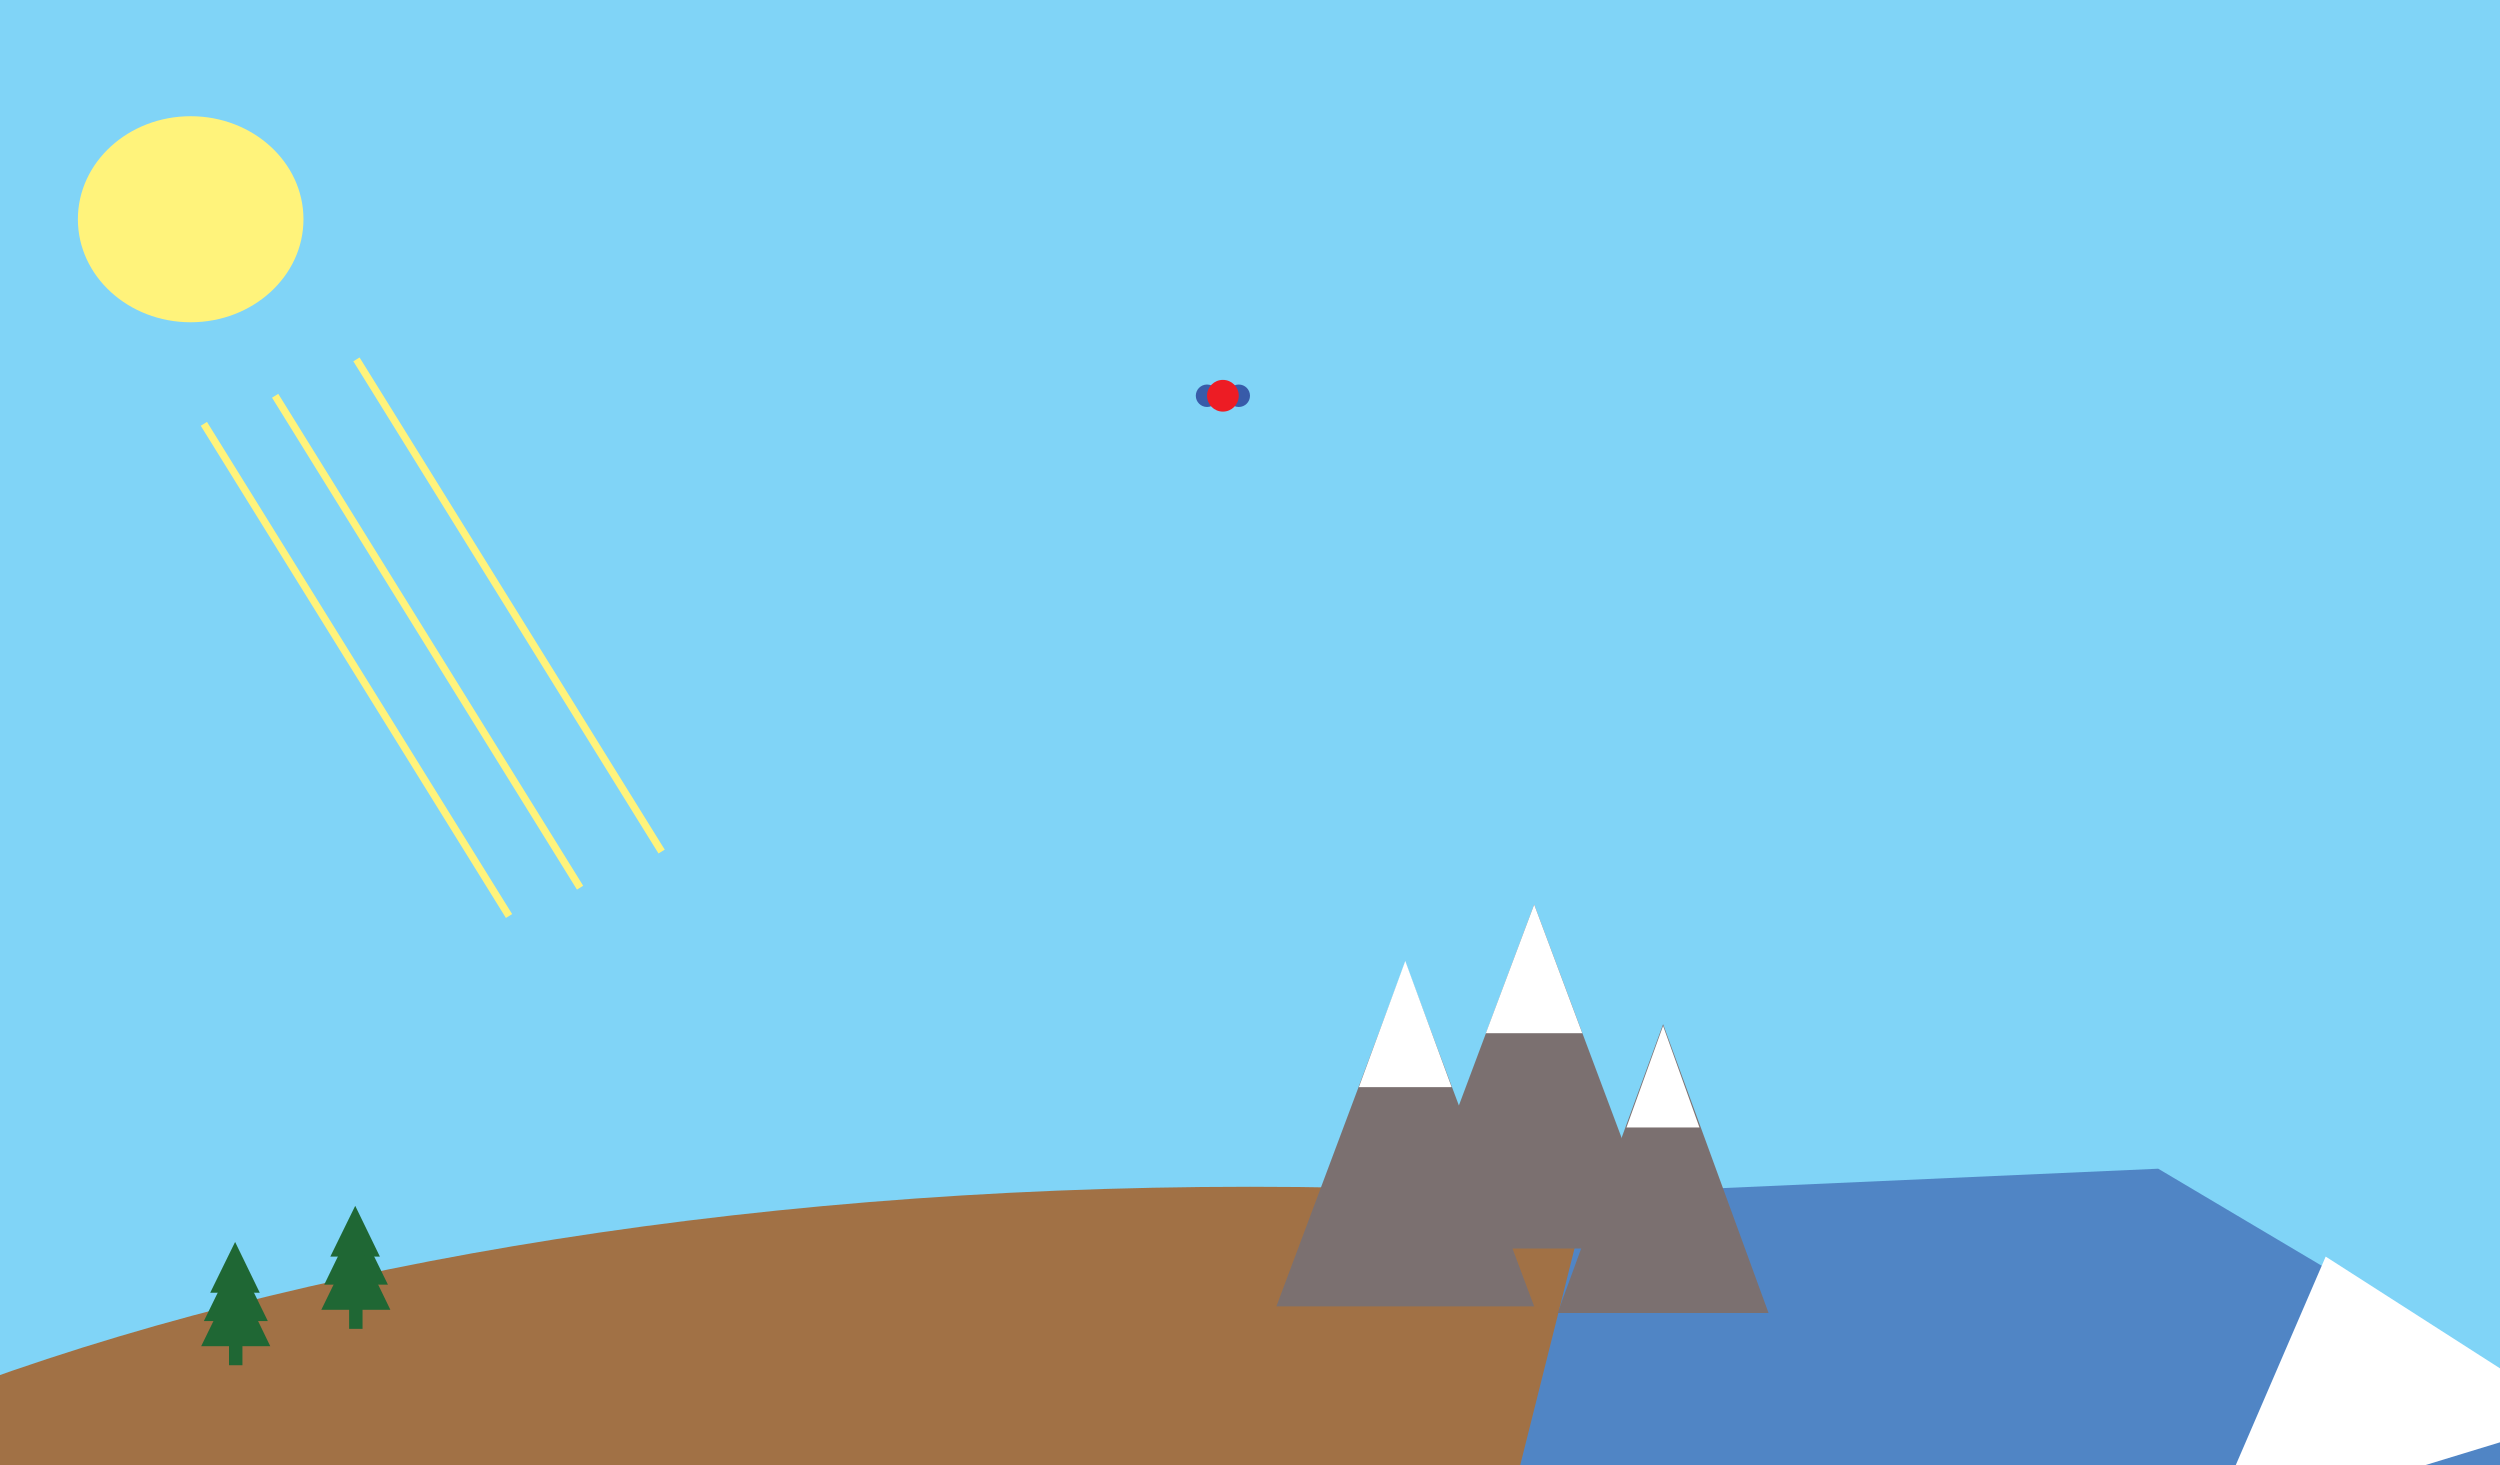
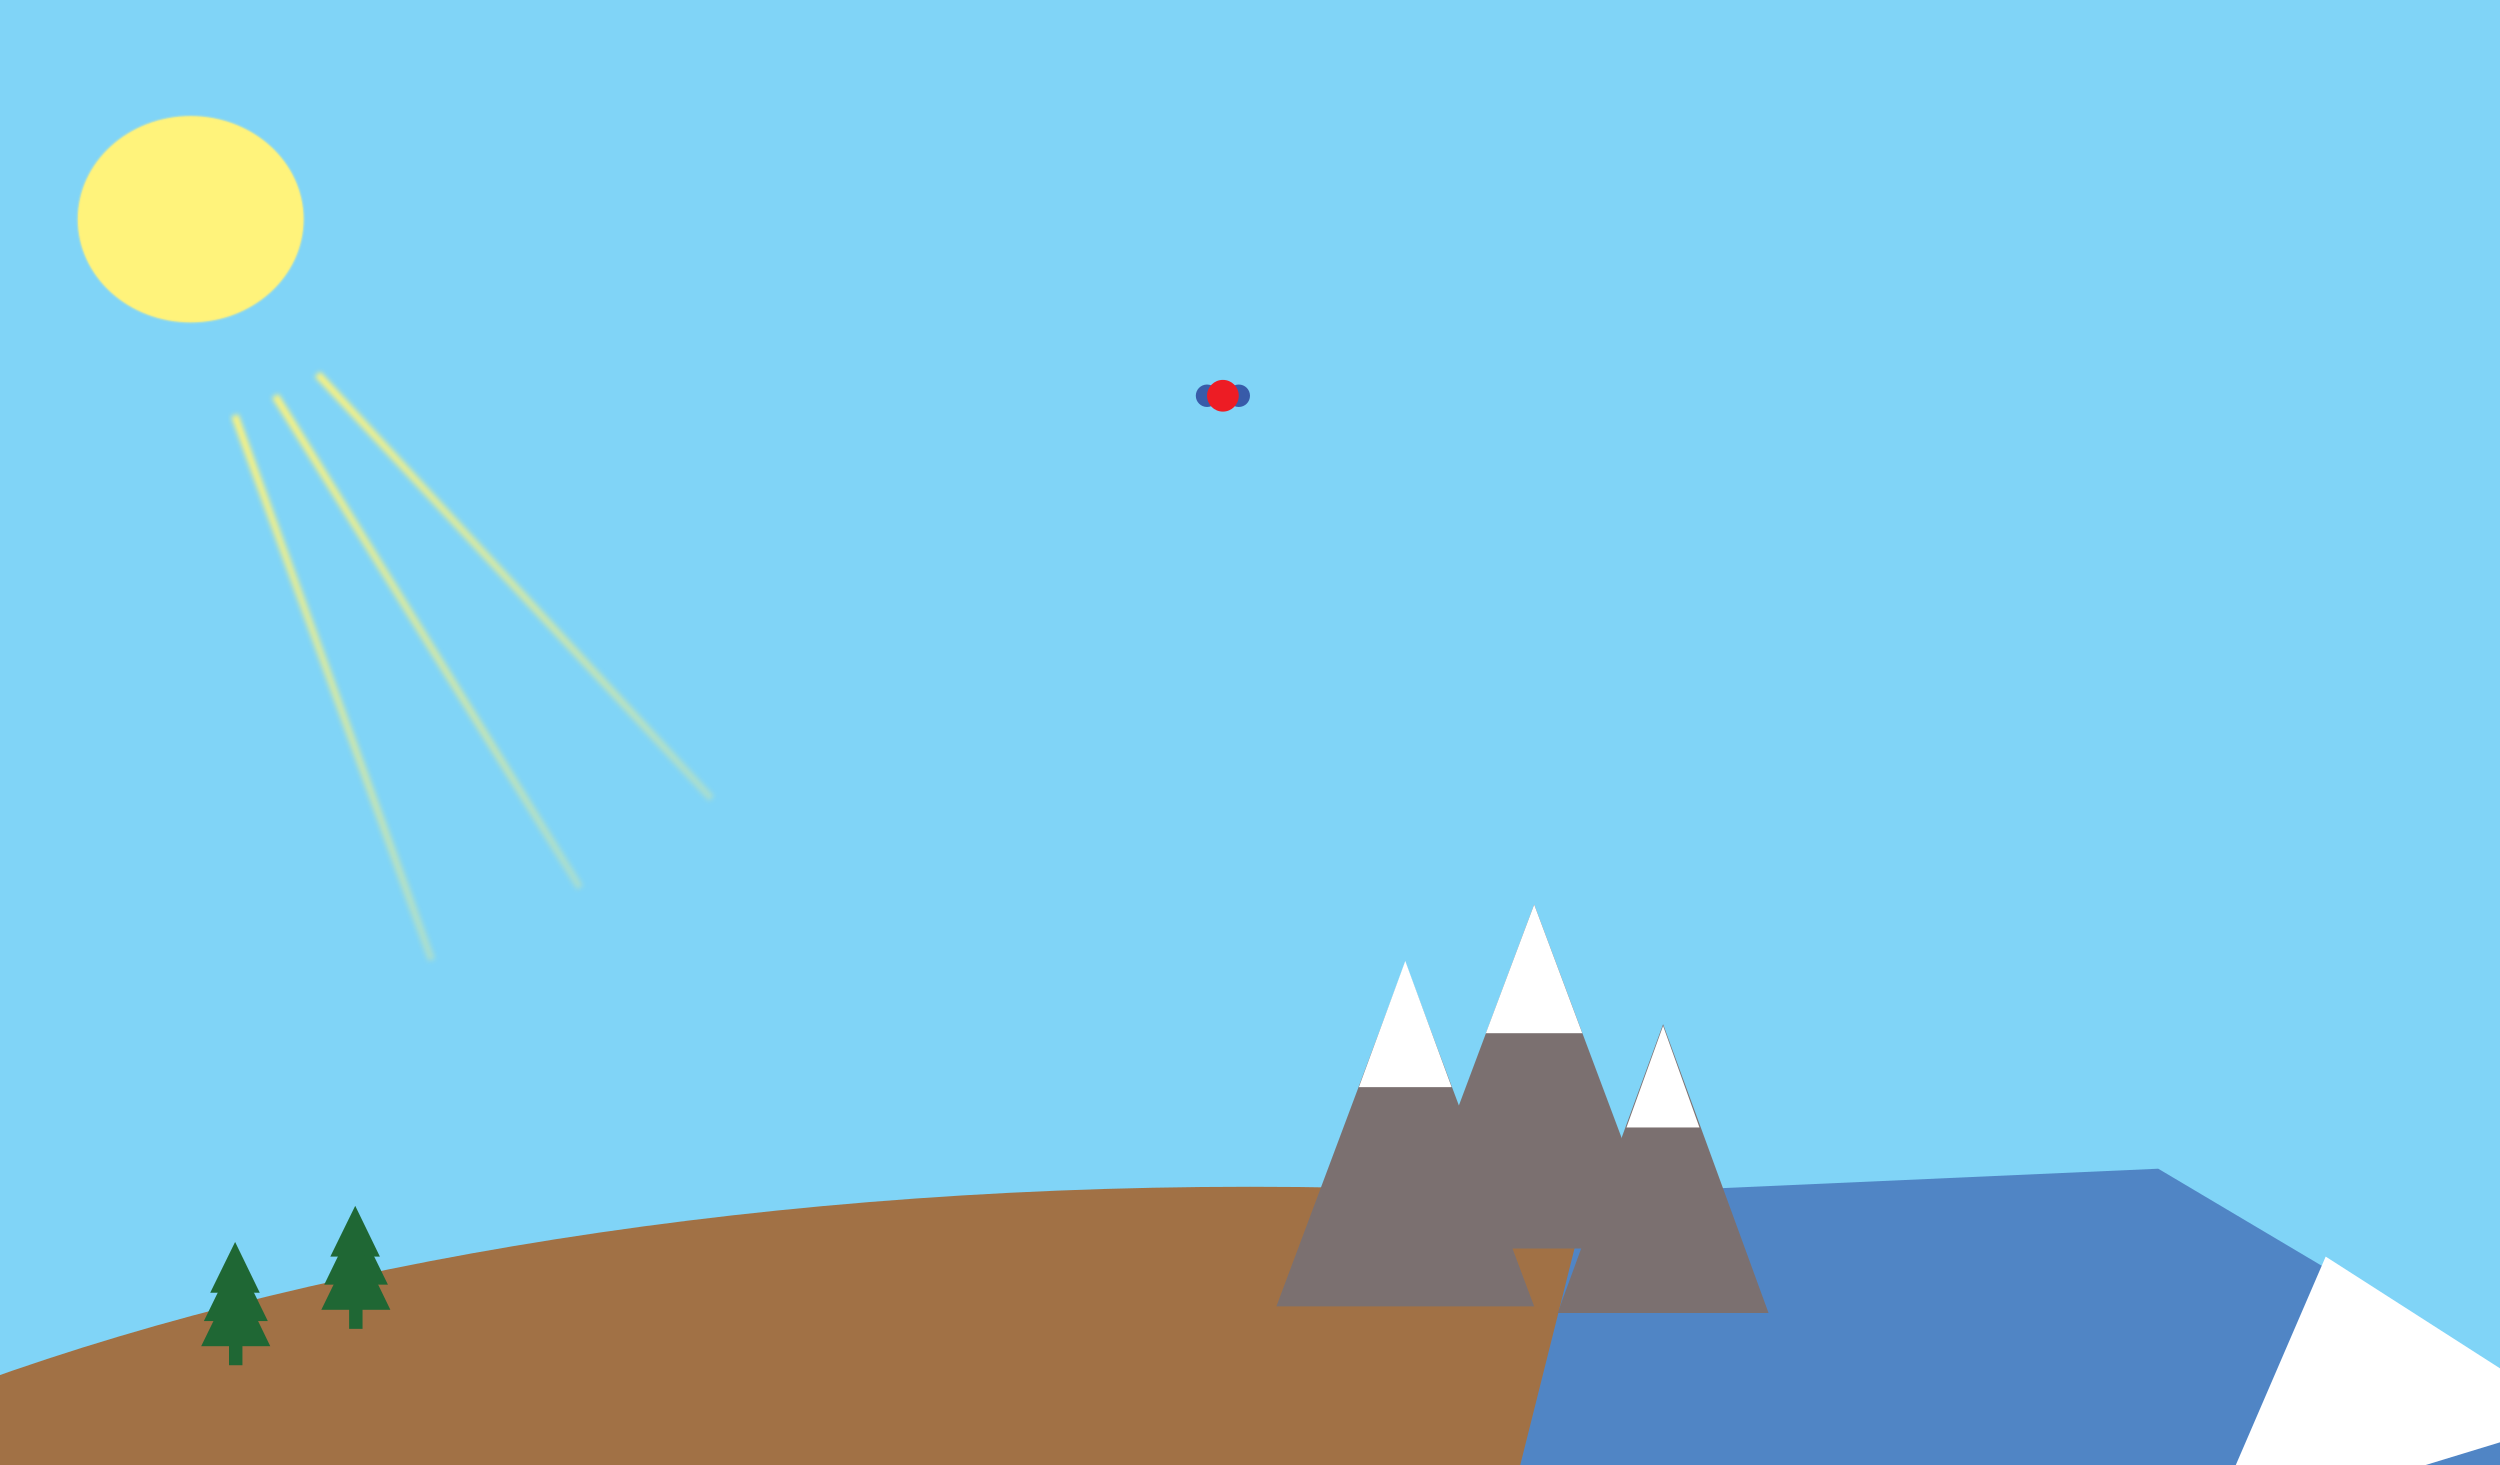
- <svg xmlns="http://www.w3.org/2000/svg" version="1.1" baseProfile="tiny" id="model-1" x="0px" y="0px" viewBox="0 0 1024 600" xml:space="preserve">
+ <svg xmlns="http://www.w3.org/2000/svg" xmlns:xlink="http://www.w3.org/1999/xlink" version="1.1" id="model-1" x="0px" y="0px" viewBox="0 0 1024 600" xml:space="preserve">
+   <defs id="defs53">
+     <linearGradient id="linearGradient884">
+       <stop style="stop-color:#fff37b;stop-opacity:1" offset="0" id="stop880" />
+       <stop style="stop-color:#fff37b;stop-opacity:0.285" offset="1" id="stop882" />
+     </linearGradient>
+     <linearGradient xlink:href="#linearGradient884" id="linearGradient886" x1="107.852" y1="155.132" x2="241.309" y2="370.115" gradientUnits="userSpaceOnUse" />
+     <filter style="color-interpolation-filters:sRGB" id="filter944" x="-0.013" width="1.027" y="-0.011" height="1.022">
+       <feGaussianBlur stdDeviation="1.039" id="feGaussianBlur946" />
+     </filter>
+     <filter style="color-interpolation-filters:sRGB" id="filter952" x="-0.011" width="1.023" y="-0.013" height="1.025">
+       <feGaussianBlur stdDeviation="0.442" id="feGaussianBlur954" />
+     </filter>
+     <linearGradient xlink:href="#linearGradient884" id="linearGradient956" gradientUnits="userSpaceOnUse" x1="107.852" y1="155.132" x2="241.309" y2="370.115" />
+     <linearGradient xlink:href="#linearGradient884" id="linearGradient958" gradientUnits="userSpaceOnUse" x1="107.852" y1="155.132" x2="241.309" y2="370.115" />
+   </defs>
  <rect id="sky" fill="#80D4F7" width="1024" height="600" />
  <ellipse id="ground" fill="#A17145" cx="512" cy="795.1" rx="774.7" ry="309" />
-   <ellipse id="sun" fill="#FFF37B" cx="78.1" cy="89.8" rx="46.2" ry="42.2" />
+   <ellipse id="sun" fill="#FFF37B" cx="78.1" cy="89.8" rx="46.2" ry="42.2" style="stroke:#fff37b;stroke-opacity:0.286;filter:url(#filter952)" />
  <g id="tree-2">
-     <path fill="#1F6734" d="M96.3,508.7l10.1,20.8H86.1L96.3,508.7z" />
-     <path fill="#1F6734" d="M96.6,514.3l13.1,26.8H83.5L96.6,514.3z" />
-     <path fill="#1F6734" d="M96.6,522.3l14.1,29.1H82.4L96.6,522.3z" />
-     <rect x="93.8" y="550" fill="#1F6734" width="5.5" height="9.2" />
+     <path fill="#1F6734" d="M96.3,508.7l10.1,20.8H86.1L96.3,508.7z" id="path13" />
+     <path fill="#1F6734" d="M96.6,514.3l13.1,26.8H83.5L96.6,514.3z" id="path15" />
+     <path fill="#1F6734" d="M96.6,522.3l14.1,29.1H82.4L96.6,522.3z" id="path17" />
+     <rect x="93.8" y="550" fill="#1F6734" width="5.5" height="9.2" id="rect19" />
  </g>
  <g id="tree-1">
-     <path fill="#1F6734" d="M145.5,493.9l10.1,20.8h-20.3L145.5,493.9z" />
-     <path fill="#1F6734" d="M145.8,499.4l13.1,26.8h-26.1L145.8,499.4z" />
-     <path fill="#1F6734" d="M145.8,507.4l14.1,29.1h-28.3L145.8,507.4z" />
-     <rect x="143" y="535.1" fill="#1F6734" width="5.5" height="9.2" />
+     <path fill="#1F6734" d="M145.5,493.9l10.1,20.8h-20.3L145.5,493.9z" id="path22" />
+     <path fill="#1F6734" d="M145.8,499.4l13.1,26.8h-26.1L145.8,499.4z" id="path24" />
+     <path fill="#1F6734" d="M145.8,507.4l14.1,29.1h-28.3L145.8,507.4z" id="path26" />
+     <rect x="143" y="535.1" fill="#1F6734" width="5.5" height="9.2" id="rect28" />
  </g>
  <path id="ocean" fill="#5085C5" d="M819,738.1l233.5-10.4L1085,598l-201-119.3l-233.5,10.4l-32.5,129.7L819,738.1z" />
  <path id="icesheet-1" fill="#FFFFFF" d="M952.6,514.7L1056,581L904,627.4L952.6,514.7z" />
-   <g id="sunrays-in">
-     <line id="sunray-1" fill="none" stroke="#FFF37B" stroke-width="3" x1="83.5" y1="173.6" x2="208.5" y2="375.2" />
-     <line id="sunray-3" fill="none" stroke="#FFF37B" stroke-width="3" x1="112.7" y1="162.1" x2="237.6" y2="363.6" />
-     <line id="sunray-2" fill="none" stroke="#FFF37B" stroke-width="3" x1="146" y1="147.2" x2="271" y2="348.8" />
+   <g id="sunrays-in" style="stroke:url(#linearGradient886);opacity:1;filter:url(#filter944)">
+     <line id="sunray-1" fill="none" stroke="#FFF37B" stroke-width="3" x1="96.164" y1="170.134" x2="176.82" y2="393.208" style="stroke:url(#linearGradient958)" />
+     <line id="sunray-3" fill="none" stroke="#FFF37B" stroke-width="3" x1="112.7" y1="162.1" x2="237.6" y2="363.6" style="stroke:url(#linearGradient886)" />
+     <line id="sunray-2" fill="none" stroke="#FFF37B" stroke-width="3" x1="130.043" y1="153.248" x2="291.431" y2="327.091" style="stroke:url(#linearGradient956)" />
  </g>
  <path id="mountain-1" fill="#7B7070" d="M575.6,394.2l52.8,140.9H522.8L575.6,394.2z" />
  <path id="mountain-2" fill="#7B7070" d="M628.4,370.5l52.8,140.9H575.6L628.4,370.5z" />
  <path id="mountain-3" fill="#7B7070" d="M681.2,419.5l43.2,118.3H638L681.2,419.5z" />
  <path id="mountainice-1" fill="#FFFFFF" d="M575.6,393.6l19,51.7h-38L575.6,393.6z" />
  <path id="mountainice-2" fill="#FFFFFF" d="M628.4,370.5l19.7,52.7h-39.5L628.4,370.5z" />
  <path id="mountainice-3" fill="#FFFFFF" d="M681.2,420.2l14.9,41.6h-29.9L681.2,420.2z" />
  <g id="co2">
-     <circle fill="#385BA9" cx="507.4" cy="162.1" r="4.6" />
-     <circle fill="#385BA9" cx="494.4" cy="162.1" r="4.6" />
-     <circle fill="#ED1C24" cx="500.9" cy="162.1" r="6.5" />
+     <circle fill="#385BA9" cx="507.4" cy="162.1" r="4.6" id="circle43" />
+     <circle fill="#385BA9" cx="494.4" cy="162.1" r="4.6" id="circle45" />
+     <circle fill="#ED1C24" cx="500.9" cy="162.1" r="6.5" id="circle47" />
  </g>
</svg>
